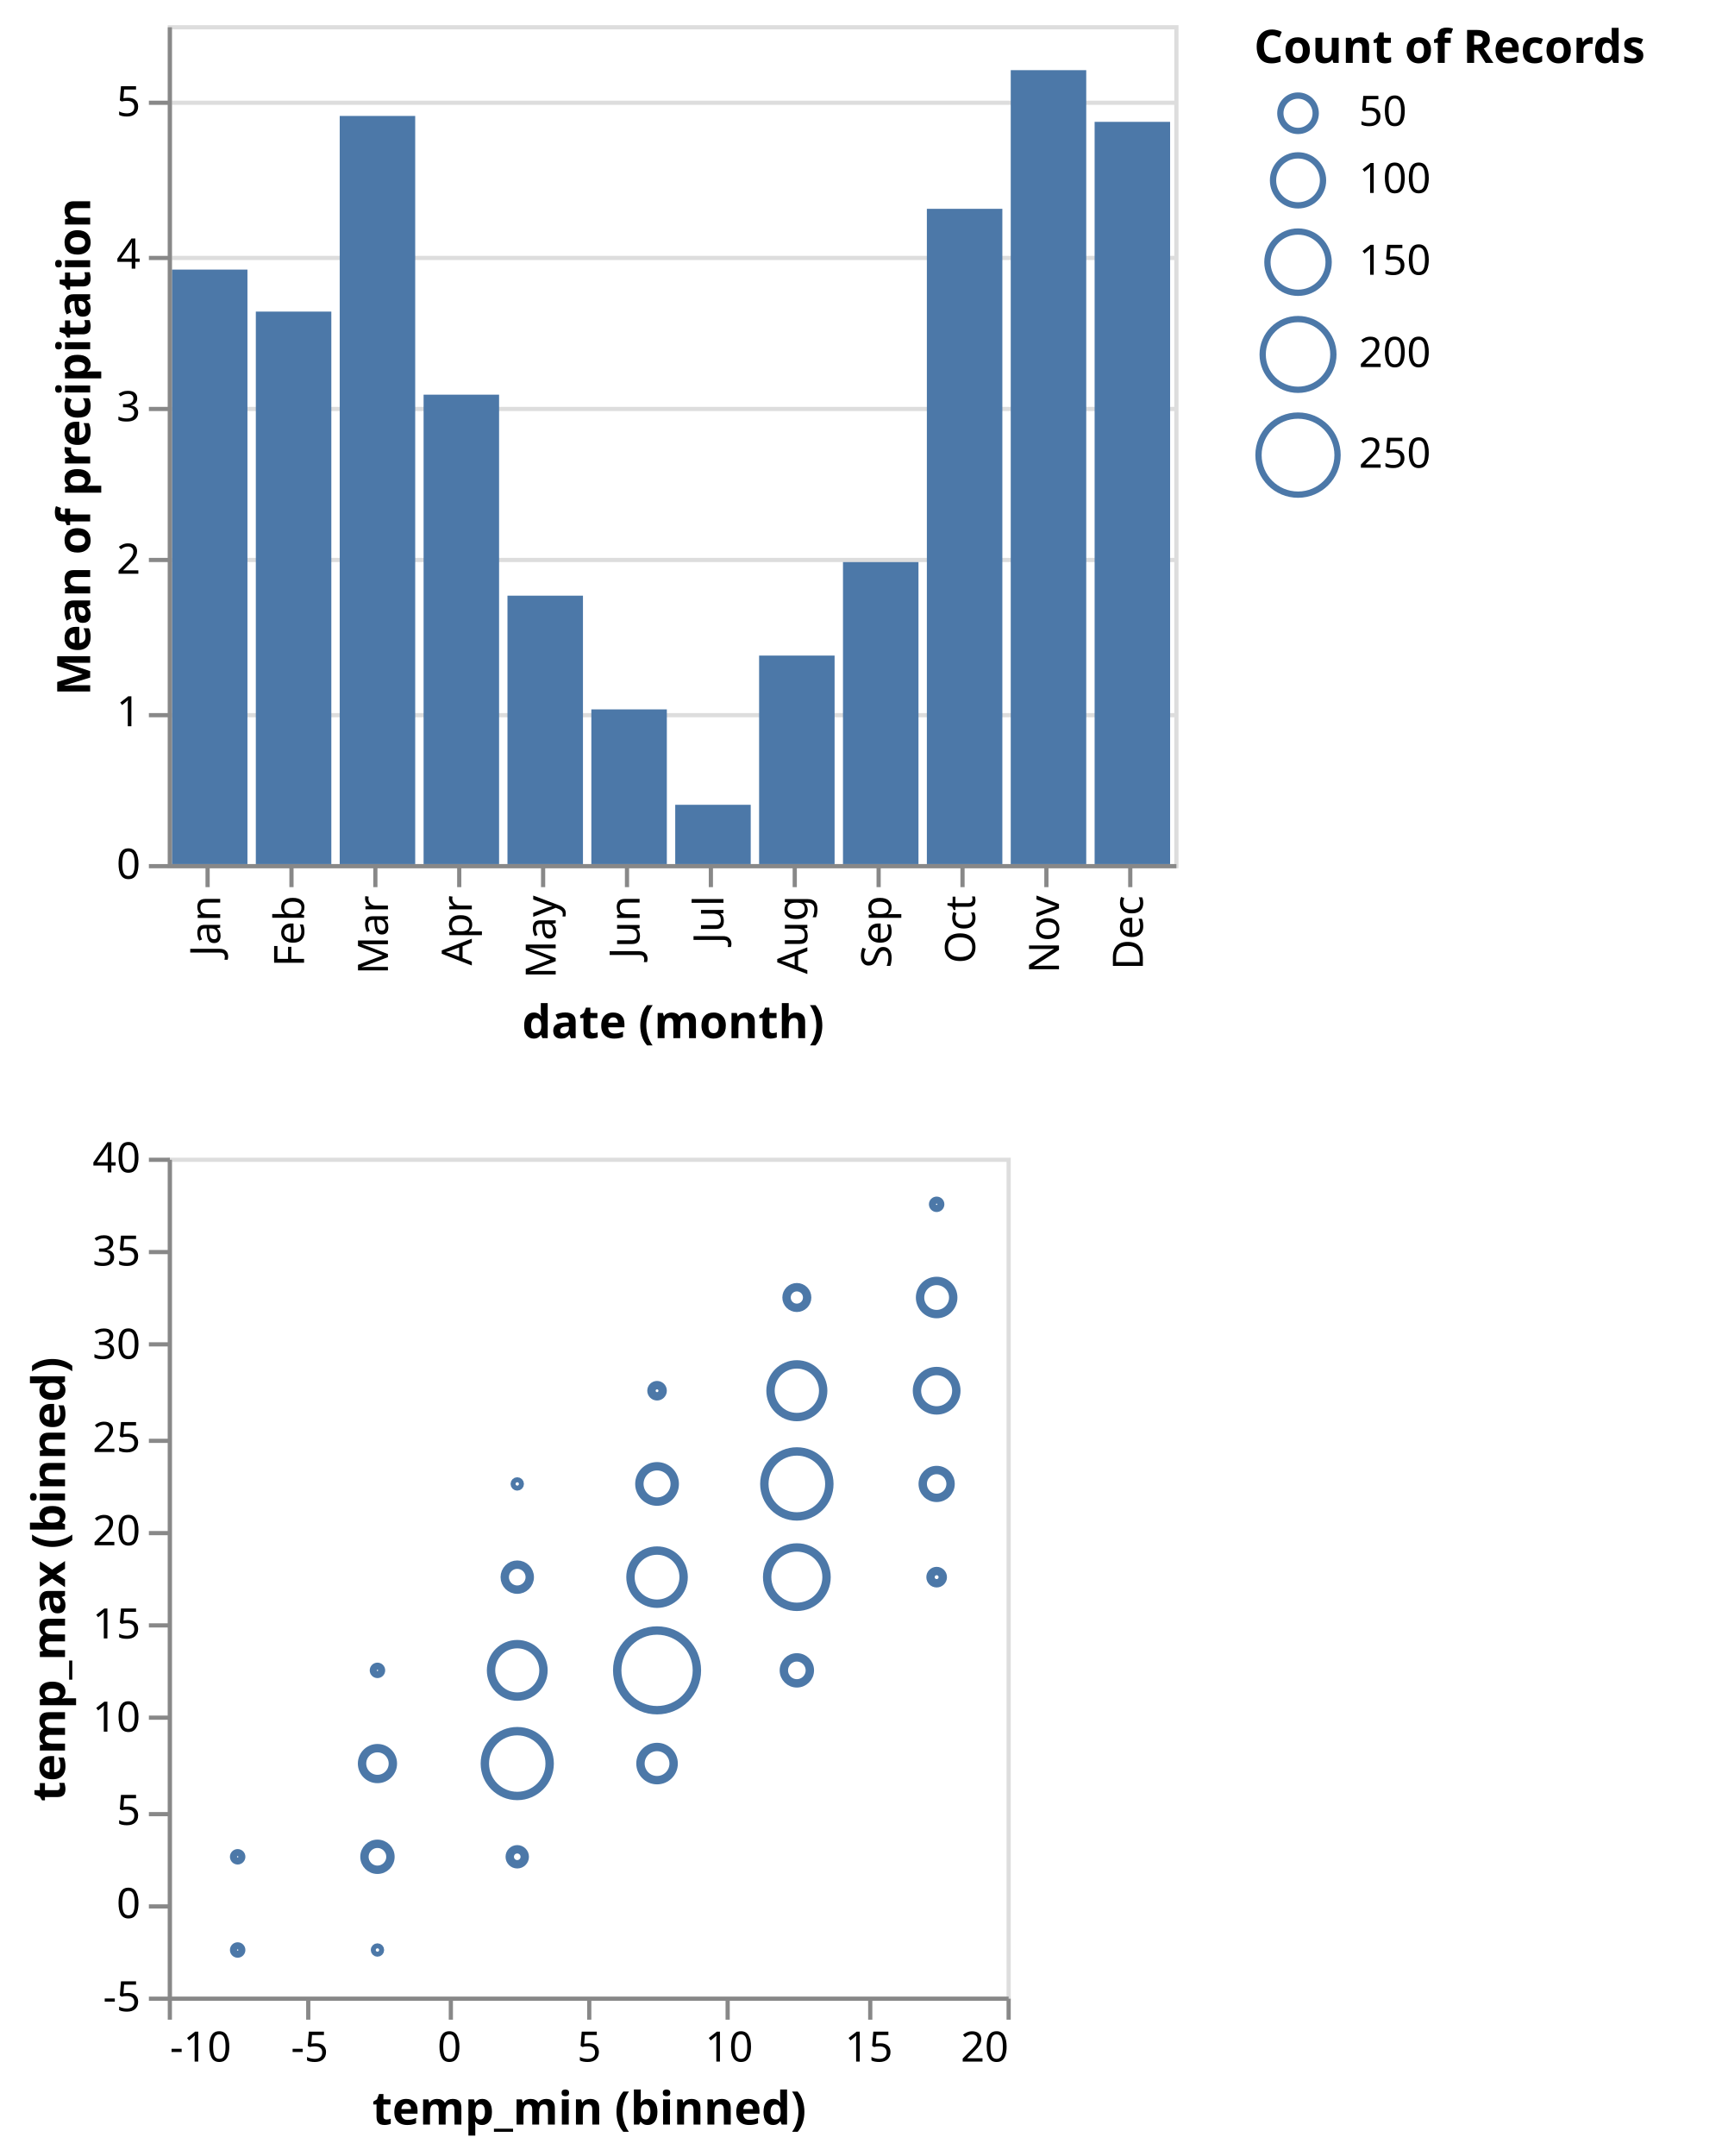
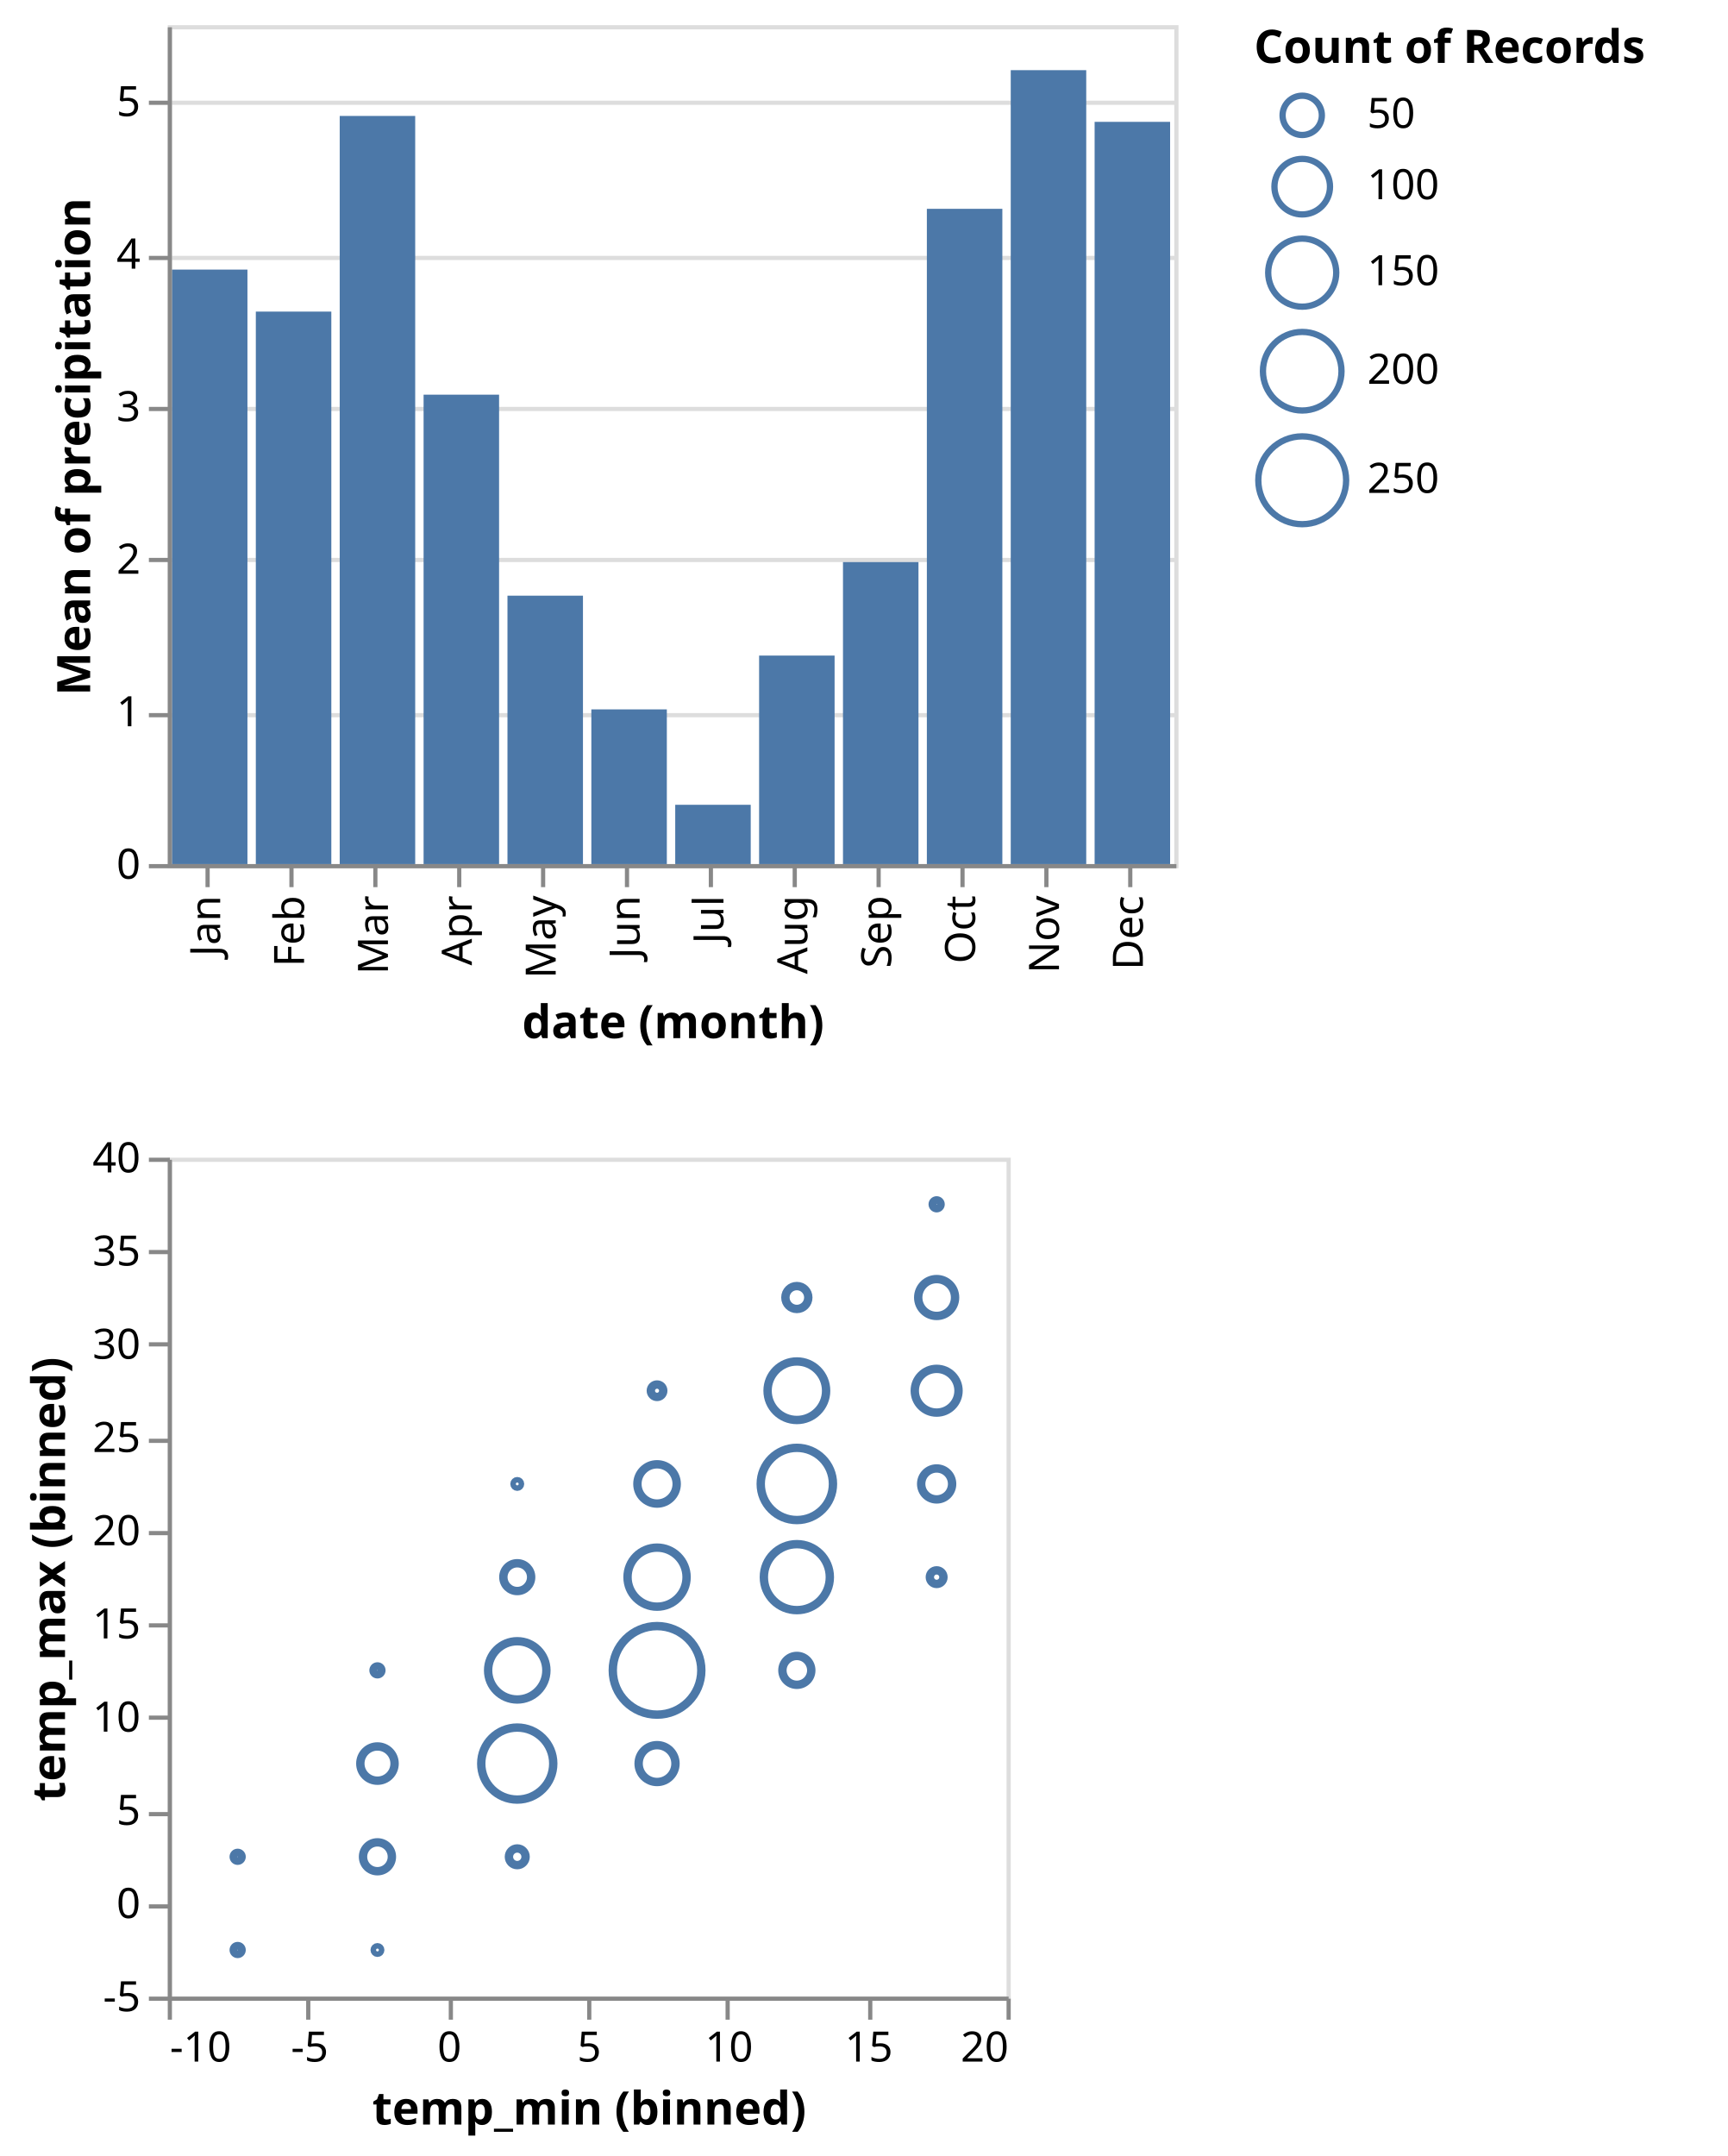
<svg xmlns="http://www.w3.org/2000/svg" class="marks" width="412" height="514" viewBox="0 0 412 514" version="1.1">
  <g transform="translate(40,6)">
    <g class="mark-group role-frame root">
      <g transform="translate(0,0)">
        <path class="background" d="M0,0h0v0h0Z" style="fill: none;" />
        <g>
          <g class="mark-group role-scope concat_0_group">
            <g transform="translate(0,0)">
              <path class="background" d="M0.5,0.5h240v200h-240Z" style="fill: none; stroke: #ddd;" />
              <g>
                <g class="mark-group role-axis">
                  <g transform="translate(0.5,0.5)">
                    <path class="background" d="M0,0h0v0h0Z" style="pointer-events: none; fill: none;" />
                    <g>
                      <g class="mark-rule role-axis-grid" style="pointer-events: none;">
                        <line transform="translate(0,200)" x2="240" y2="0" style="fill: none; stroke: #ddd; stroke-width: 1; opacity: 1;" />
                        <line transform="translate(0,164)" x2="240" y2="0" style="fill: none; stroke: #ddd; stroke-width: 1; opacity: 1;" />
                        <line transform="translate(0,127)" x2="240" y2="0" style="fill: none; stroke: #ddd; stroke-width: 1; opacity: 1;" />
                        <line transform="translate(0,91)" x2="240" y2="0" style="fill: none; stroke: #ddd; stroke-width: 1; opacity: 1;" />
                        <line transform="translate(0,55)" x2="240" y2="0" style="fill: none; stroke: #ddd; stroke-width: 1; opacity: 1;" />
                        <line transform="translate(0,18)" x2="240" y2="0" style="fill: none; stroke: #ddd; stroke-width: 1; opacity: 1;" />
                      </g>
                    </g>
                  </g>
                </g>
                <g class="mark-rect role-mark concat_0_marks">
                  <path d="M221,23.05h18v176.95h-18Z" style="fill: #4c78a8;" />
                  <path d="M1,58.27h18v141.73h-18Z" style="fill: #4c78a8;" />
                  <path d="M21,68.286h18v131.714h-18Z" style="fill: #4c78a8;" />
                  <path d="M41,21.642h18v178.358h-18Z" style="fill: #4c78a8;" />
                  <path d="M61,88.091h18v111.909h-18Z" style="fill: #4c78a8;" />
                  <path d="M81,136.012h18v63.988h-18Z" style="fill: #4c78a8;" />
                  <path d="M101,163.121h18v36.879h-18Z" style="fill: #4c78a8;" />
                  <path d="M121,185.865h18v14.135h-18Z" style="fill: #4c78a8;" />
                  <path d="M141,150.293h18v49.707h-18Z" style="fill: #4c78a8;" />
                  <path d="M161,128h18v72h-18Z" style="fill: #4c78a8;" />
                  <path d="M181,43.783h18v156.217h-18Z" style="fill: #4c78a8;" />
                  <path d="M201,10.727h18v189.273h-18Z" style="fill: #4c78a8;" />
                </g>
                <g class="mark-group role-axis">
                  <g transform="translate(0.5,200.5)">
                    <path class="background" d="M0,0h0v0h0Z" style="pointer-events: none; fill: none;" />
                    <g>
                      <g class="mark-rule role-axis-tick" style="pointer-events: none;">
                        <line transform="translate(9,0)" x2="0" y2="5" style="fill: none; stroke: #888; stroke-width: 1; opacity: 1;" />
                        <line transform="translate(29,0)" x2="0" y2="5" style="fill: none; stroke: #888; stroke-width: 1; opacity: 1;" />
                        <line transform="translate(49,0)" x2="0" y2="5" style="fill: none; stroke: #888; stroke-width: 1; opacity: 1;" />
                        <line transform="translate(69,0)" x2="0" y2="5" style="fill: none; stroke: #888; stroke-width: 1; opacity: 1;" />
                        <line transform="translate(89,0)" x2="0" y2="5" style="fill: none; stroke: #888; stroke-width: 1; opacity: 1;" />
                        <line transform="translate(109,0)" x2="0" y2="5" style="fill: none; stroke: #888; stroke-width: 1; opacity: 1;" />
                        <line transform="translate(129,0)" x2="0" y2="5" style="fill: none; stroke: #888; stroke-width: 1; opacity: 1;" />
                        <line transform="translate(149,0)" x2="0" y2="5" style="fill: none; stroke: #888; stroke-width: 1; opacity: 1;" />
                        <line transform="translate(169,0)" x2="0" y2="5" style="fill: none; stroke: #888; stroke-width: 1; opacity: 1;" />
                        <line transform="translate(189,0)" x2="0" y2="5" style="fill: none; stroke: #888; stroke-width: 1; opacity: 1;" />
                        <line transform="translate(209,0)" x2="0" y2="5" style="fill: none; stroke: #888; stroke-width: 1; opacity: 1;" />
                        <line transform="translate(229,0)" x2="0" y2="5" style="fill: none; stroke: #888; stroke-width: 1; opacity: 1;" />
                      </g>
                      <g class="mark-text role-axis-label" style="pointer-events: none;">
                        <text text-anchor="end" transform="translate(9,7) rotate(270) translate(0,3)" style="font-family: sans-serif; font-size: 10px; fill: #000; opacity: 1;">Jan</text>
                        <text text-anchor="end" transform="translate(29,7) rotate(270) translate(0,3)" style="font-family: sans-serif; font-size: 10px; fill: #000; opacity: 1;">Feb</text>
                        <text text-anchor="end" transform="translate(49,7) rotate(270) translate(0,3)" style="font-family: sans-serif; font-size: 10px; fill: #000; opacity: 1;">Mar</text>
                        <text text-anchor="end" transform="translate(69,7) rotate(270) translate(0,3)" style="font-family: sans-serif; font-size: 10px; fill: #000; opacity: 1;">Apr</text>
                        <text text-anchor="end" transform="translate(89,7) rotate(270) translate(0,3)" style="font-family: sans-serif; font-size: 10px; fill: #000; opacity: 1;">May</text>
                        <text text-anchor="end" transform="translate(109,7) rotate(270) translate(0,3)" style="font-family: sans-serif; font-size: 10px; fill: #000; opacity: 1;">Jun</text>
                        <text text-anchor="end" transform="translate(129,7) rotate(270) translate(0,3)" style="font-family: sans-serif; font-size: 10px; fill: #000; opacity: 1;">Jul</text>
                        <text text-anchor="end" transform="translate(149,7) rotate(270) translate(0,3)" style="font-family: sans-serif; font-size: 10px; fill: #000; opacity: 1;">Aug</text>
                        <text text-anchor="end" transform="translate(169,7) rotate(270) translate(0,3)" style="font-family: sans-serif; font-size: 10px; fill: #000; opacity: 1;">Sep</text>
                        <text text-anchor="end" transform="translate(189,7) rotate(270) translate(0,3)" style="font-family: sans-serif; font-size: 10px; fill: #000; opacity: 1;">Oct</text>
                        <text text-anchor="end" transform="translate(209,7) rotate(270) translate(0,3)" style="font-family: sans-serif; font-size: 10px; fill: #000; opacity: 1;">Nov</text>
                        <text text-anchor="end" transform="translate(229,7) rotate(270) translate(0,3)" style="font-family: sans-serif; font-size: 10px; fill: #000; opacity: 1;">Dec</text>
                      </g>
                      <g class="mark-rule role-axis-domain" style="pointer-events: none;">
                        <line transform="translate(0,0)" x2="240" y2="0" style="fill: none; stroke: #888; stroke-width: 1; opacity: 1;" />
                      </g>
                      <g class="mark-text role-axis-title" style="pointer-events: none;">
                        <text text-anchor="middle" transform="translate(120,41)" style="font-family: sans-serif; font-size: 11px; font-weight: bold; fill: #000; opacity: 1;">date (month)</text>
                      </g>
                    </g>
                  </g>
                </g>
                <g class="mark-group role-axis">
                  <g transform="translate(0.5,0.5)">
                    <path class="background" d="M0,0h0v0h0Z" style="pointer-events: none; fill: none;" />
                    <g>
                      <g class="mark-rule role-axis-tick" style="pointer-events: none;">
                        <line transform="translate(0,200)" x2="-5" y2="0" style="fill: none; stroke: #888; stroke-width: 1; opacity: 1;" />
                        <line transform="translate(0,164)" x2="-5" y2="0" style="fill: none; stroke: #888; stroke-width: 1; opacity: 1;" />
                        <line transform="translate(0,127)" x2="-5" y2="0" style="fill: none; stroke: #888; stroke-width: 1; opacity: 1;" />
                        <line transform="translate(0,91)" x2="-5" y2="0" style="fill: none; stroke: #888; stroke-width: 1; opacity: 1;" />
                        <line transform="translate(0,55)" x2="-5" y2="0" style="fill: none; stroke: #888; stroke-width: 1; opacity: 1;" />
                        <line transform="translate(0,18)" x2="-5" y2="0" style="fill: none; stroke: #888; stroke-width: 1; opacity: 1;" />
                      </g>
                      <g class="mark-text role-axis-label" style="pointer-events: none;">
                        <text text-anchor="end" transform="translate(-7,203)" style="font-family: sans-serif; font-size: 10px; fill: #000; opacity: 1;">0</text>
                        <text text-anchor="end" transform="translate(-7,166.6364)" style="font-family: sans-serif; font-size: 10px; fill: #000; opacity: 1;">1</text>
                        <text text-anchor="end" transform="translate(-7,130.2727)" style="font-family: sans-serif; font-size: 10px; fill: #000; opacity: 1;">2</text>
                        <text text-anchor="end" transform="translate(-7,93.90909)" style="font-family: sans-serif; font-size: 10px; fill: #000; opacity: 1;">3</text>
                        <text text-anchor="end" transform="translate(-7,57.54545)" style="font-family: sans-serif; font-size: 10px; fill: #000; opacity: 1;">4</text>
                        <text text-anchor="end" transform="translate(-7,21.18182)" style="font-family: sans-serif; font-size: 10px; fill: #000; opacity: 1;">5</text>
                      </g>
                      <g class="mark-rule role-axis-domain" style="pointer-events: none;">
                        <line transform="translate(0,200)" x2="0" y2="-200" style="fill: none; stroke: #888; stroke-width: 1; opacity: 1;" />
                      </g>
                      <g class="mark-text role-axis-title" style="pointer-events: none;">
                        <text text-anchor="middle" transform="translate(-17,100) rotate(-90) translate(0,-2)" style="font-family: sans-serif; font-size: 11px; font-weight: bold; fill: #000; opacity: 1;">Mean of precipitation</text>
                      </g>
                    </g>
                  </g>
                </g>
              </g>
            </g>
          </g>
          <g class="mark-group role-scope concat_1_group">
            <g transform="translate(0,270)">
              <path class="background" d="M0.5,0.5h200v200h-200Z" style="fill: none; stroke: #ddd;" />
              <g>
                <g class="mark-symbol role-mark concat_1_marks">
-                   <path transform="translate(116.6667,122.2222)" d="M9.5,0A9.5,9.5,0,1,1,-9.5,0A9.5,9.5,0,1,1,9.5,0" style="fill: none; stroke: #4c78a8; stroke-width: 2;" />
-                   <path transform="translate(83.33333,122.2222)" d="M6.252,0A6.252,6.252,0,1,1,-6.252,0A6.252,6.252,0,1,1,6.252,0" style="fill: none; stroke: #4c78a8; stroke-width: 2;" />
-                   <path transform="translate(83.33333,144.4444)" d="M7.726,0A7.726,7.726,0,1,1,-7.726,0A7.726,7.726,0,1,1,7.726,0" style="fill: none; stroke: #4c78a8; stroke-width: 2;" />
-                   <path transform="translate(83.33333,166.6667)" d="M1.788,0A1.788,1.788,0,1,1,-1.788,0A1.788,1.788,0,1,1,1.788,0" style="fill: none; stroke: #4c78a8; stroke-width: 2;" />
-                   <path transform="translate(116.6667,144.4444)" d="M3.954,0A3.954,3.954,0,1,1,-3.954,0A3.954,3.954,0,1,1,3.954,0" style="fill: none; stroke: #4c78a8; stroke-width: 2;" />
-                   <path transform="translate(50,144.4444)" d="M3.675,0A3.675,3.675,0,1,1,-3.675,0A3.675,3.675,0,1,1,3.675,0" style="fill: none; stroke: #4c78a8; stroke-width: 2;" />
-                   <path transform="translate(50,166.6667)" d="M3.097,0A3.097,3.097,0,1,1,-3.097,0A3.097,3.097,0,1,1,3.097,0" style="fill: none; stroke: #4c78a8; stroke-width: 2;" />
-                   <path transform="translate(50,188.8889)" d="M0.596,0A0.596,0.596,0,1,1,-0.596,0A0.596,0.596,0,1,1,0.596,0" style="fill: none; stroke: #4c78a8; stroke-width: 2;" />
-                   <path transform="translate(116.6667,100)" d="M6.336,0A6.336,6.336,0,1,1,-6.336,0A6.336,6.336,0,1,1,6.336,0" style="fill: none; stroke: #4c78a8; stroke-width: 2;" />
-                   <path transform="translate(83.33333,100)" d="M2.98,0A2.98,2.98,0,1,1,-2.98,0A2.98,2.98,0,1,1,2.98,0" style="fill: none; stroke: #4c78a8; stroke-width: 2;" />
-                   <path transform="translate(116.6667,77.77778)" d="M4.215,0A4.215,4.215,0,1,1,-4.215,0A4.215,4.215,0,1,1,4.215,0" style="fill: none; stroke: #4c78a8; stroke-width: 2;" />
-                   <path transform="translate(83.33333,77.77778)" d="M0.596,0A0.596,0.596,0,1,1,-0.596,0A0.596,0.596,0,1,1,0.596,0" style="fill: none; stroke: #4c78a8; stroke-width: 2;" />
-                   <path transform="translate(150,122.2222)" d="M3.097,0A3.097,3.097,0,1,1,-3.097,0A3.097,3.097,0,1,1,3.097,0" style="fill: none; stroke: #4c78a8; stroke-width: 2;" />
-                   <path transform="translate(116.6667,55.55556)" d="M1.333,0A1.333,1.333,0,1,1,-1.333,0A1.333,1.333,0,1,1,1.333,0" style="fill: none; stroke: #4c78a8; stroke-width: 2;" />
-                   <path transform="translate(150,55.55556)" d="M6.28,0A6.28,6.28,0,1,1,-6.28,0A6.28,6.28,0,1,1,6.28,0" style="fill: none; stroke: #4c78a8; stroke-width: 2;" />
-                   <path transform="translate(150,100)" d="M7.078,0A7.078,7.078,0,1,1,-7.078,0A7.078,7.078,0,1,1,7.078,0" style="fill: none; stroke: #4c78a8; stroke-width: 2;" />
-                   <path transform="translate(150,77.77778)" d="M7.749,0A7.749,7.749,0,1,1,-7.749,0A7.749,7.749,0,1,1,7.749,0" style="fill: none; stroke: #4c78a8; stroke-width: 2;" />
-                   <path transform="translate(183.3333,77.77778)" d="M3.319,0A3.319,3.319,0,1,1,-3.319,0A3.319,3.319,0,1,1,3.319,0" style="fill: none; stroke: #4c78a8; stroke-width: 2;" />
-                   <path transform="translate(183.3333,55.55556)" d="M4.694,0A4.694,4.694,0,1,1,-4.694,0A4.694,4.694,0,1,1,4.694,0" style="fill: none; stroke: #4c78a8; stroke-width: 2;" />
-                   <path transform="translate(183.3333,33.33333)" d="M3.954,0A3.954,3.954,0,1,1,-3.954,0A3.954,3.954,0,1,1,3.954,0" style="fill: none; stroke: #4c78a8; stroke-width: 2;" />
-                   <path transform="translate(150,33.33333)" d="M2.458,0A2.458,2.458,0,1,1,-2.458,0A2.458,2.458,0,1,1,2.458,0" style="fill: none; stroke: #4c78a8; stroke-width: 2;" />
-                   <path transform="translate(183.3333,100)" d="M1.46,0A1.46,1.46,0,1,1,-1.46,0A1.46,1.46,0,1,1,1.46,0" style="fill: none; stroke: #4c78a8; stroke-width: 2;" />
-                   <path transform="translate(16.66667,166.6667)" d="M0.843,0A0.843,0.843,0,1,1,-0.843,0A0.843,0.843,0,1,1,0.843,0" style="fill: none; stroke: #4c78a8; stroke-width: 2;" />
-                   <path transform="translate(16.66667,188.8889)" d="M0.843,0A0.843,0.843,0,1,1,-0.843,0A0.843,0.843,0,1,1,0.843,0" style="fill: none; stroke: #4c78a8; stroke-width: 2;" />
-                   <path transform="translate(183.3333,11.11111)" d="M0.843,0A0.843,0.843,0,1,1,-0.843,0A0.843,0.843,0,1,1,0.843,0" style="fill: none; stroke: #4c78a8; stroke-width: 2;" />
-                   <path transform="translate(50,122.2222)" d="M0.843,0A0.843,0.843,0,1,1,-0.843,0A0.843,0.843,0,1,1,0.843,0" style="fill: none; stroke: #4c78a8; stroke-width: 2;" />
+                   <path transform="translate(116.6667,122.2222)" d="M10.556,0A10.556,10.556,0,1,1,-10.556,0A10.556,10.556,0,1,1,10.556,0" style="fill: none; stroke: #4c78a8; stroke-width: 2;" />
+                   <path transform="translate(83.33333,122.2222)" d="M6.946,0A6.946,6.946,0,1,1,-6.946,0A6.946,6.946,0,1,1,6.946,0" style="fill: none; stroke: #4c78a8; stroke-width: 2;" />
+                   <path transform="translate(83.33333,144.4444)" d="M8.585,0A8.585,8.585,0,1,1,-8.585,0A8.585,8.585,0,1,1,8.585,0" style="fill: none; stroke: #4c78a8; stroke-width: 2;" />
+                   <path transform="translate(83.33333,166.6667)" d="M1.987,0A1.987,1.987,0,1,1,-1.987,0A1.987,1.987,0,1,1,1.987,0" style="fill: none; stroke: #4c78a8; stroke-width: 2;" />
+                   <path transform="translate(116.6667,144.4444)" d="M4.393,0A4.393,4.393,0,1,1,-4.393,0A4.393,4.393,0,1,1,4.393,0" style="fill: none; stroke: #4c78a8; stroke-width: 2;" />
+                   <path transform="translate(50,144.4444)" d="M4.083,0A4.083,4.083,0,1,1,-4.083,0A4.083,4.083,0,1,1,4.083,0" style="fill: none; stroke: #4c78a8; stroke-width: 2;" />
+                   <path transform="translate(50,166.6667)" d="M3.441,0A3.441,3.441,0,1,1,-3.441,0A3.441,3.441,0,1,1,3.441,0" style="fill: none; stroke: #4c78a8; stroke-width: 2;" />
+                   <path transform="translate(50,188.8889)" d="M0.662,0A0.662,0.662,0,1,1,-0.662,0A0.662,0.662,0,1,1,0.662,0" style="fill: none; stroke: #4c78a8; stroke-width: 2;" />
+                   <path transform="translate(116.6667,100)" d="M7.04,0A7.04,7.04,0,1,1,-7.04,0A7.04,7.04,0,1,1,7.04,0" style="fill: none; stroke: #4c78a8; stroke-width: 2;" />
+                   <path transform="translate(83.33333,100)" d="M3.312,0A3.312,3.312,0,1,1,-3.312,0A3.312,3.312,0,1,1,3.312,0" style="fill: none; stroke: #4c78a8; stroke-width: 2;" />
+                   <path transform="translate(116.6667,77.77778)" d="M4.683,0A4.683,4.683,0,1,1,-4.683,0A4.683,4.683,0,1,1,4.683,0" style="fill: none; stroke: #4c78a8; stroke-width: 2;" />
+                   <path transform="translate(83.33333,77.77778)" d="M0.662,0A0.662,0.662,0,1,1,-0.662,0A0.662,0.662,0,1,1,0.662,0" style="fill: none; stroke: #4c78a8; stroke-width: 2;" />
+                   <path transform="translate(150,122.2222)" d="M3.441,0A3.441,3.441,0,1,1,-3.441,0A3.441,3.441,0,1,1,3.441,0" style="fill: none; stroke: #4c78a8; stroke-width: 2;" />
+                   <path transform="translate(116.6667,55.55556)" d="M1.481,0A1.481,1.481,0,1,1,-1.481,0A1.481,1.481,0,1,1,1.481,0" style="fill: none; stroke: #4c78a8; stroke-width: 2;" />
+                   <path transform="translate(150,55.55556)" d="M6.978,0A6.978,6.978,0,1,1,-6.978,0A6.978,6.978,0,1,1,6.978,0" style="fill: none; stroke: #4c78a8; stroke-width: 2;" />
+                   <path transform="translate(150,100)" d="M7.865,0A7.865,7.865,0,1,1,-7.865,0A7.865,7.865,0,1,1,7.865,0" style="fill: none; stroke: #4c78a8; stroke-width: 2;" />
+                   <path transform="translate(150,77.77778)" d="M8.61,0A8.61,8.61,0,1,1,-8.61,0A8.61,8.61,0,1,1,8.61,0" style="fill: none; stroke: #4c78a8; stroke-width: 2;" />
+                   <path transform="translate(183.3333,77.77778)" d="M3.688,0A3.688,3.688,0,1,1,-3.688,0A3.688,3.688,0,1,1,3.688,0" style="fill: none; stroke: #4c78a8; stroke-width: 2;" />
+                   <path transform="translate(183.3333,55.55556)" d="M5.215,0A5.215,5.215,0,1,1,-5.215,0A5.215,5.215,0,1,1,5.215,0" style="fill: none; stroke: #4c78a8; stroke-width: 2;" />
+                   <path transform="translate(183.3333,33.33333)" d="M4.393,0A4.393,4.393,0,1,1,-4.393,0A4.393,4.393,0,1,1,4.393,0" style="fill: none; stroke: #4c78a8; stroke-width: 2;" />
+                   <path transform="translate(150,33.33333)" d="M2.731,0A2.731,2.731,0,1,1,-2.731,0A2.731,2.731,0,1,1,2.731,0" style="fill: none; stroke: #4c78a8; stroke-width: 2;" />
+                   <path transform="translate(183.3333,100)" d="M1.622,0A1.622,1.622,0,1,1,-1.622,0A1.622,1.622,0,1,1,1.622,0" style="fill: none; stroke: #4c78a8; stroke-width: 2;" />
+                   <path transform="translate(16.66667,166.6667)" d="M0.937,0A0.937,0.937,0,1,1,-0.937,0A0.937,0.937,0,1,1,0.937,0" style="fill: none; stroke: #4c78a8; stroke-width: 2;" />
+                   <path transform="translate(16.66667,188.8889)" d="M0.937,0A0.937,0.937,0,1,1,-0.937,0A0.937,0.937,0,1,1,0.937,0" style="fill: none; stroke: #4c78a8; stroke-width: 2;" />
+                   <path transform="translate(183.3333,11.11111)" d="M0.937,0A0.937,0.937,0,1,1,-0.937,0A0.937,0.937,0,1,1,0.937,0" style="fill: none; stroke: #4c78a8; stroke-width: 2;" />
+                   <path transform="translate(50,122.2222)" d="M0.937,0A0.937,0.937,0,1,1,-0.937,0A0.937,0.937,0,1,1,0.937,0" style="fill: none; stroke: #4c78a8; stroke-width: 2;" />
                </g>
                <g class="mark-group role-axis">
                  <g transform="translate(0.5,200.5)">
                    <path class="background" d="M0,0h0v0h0Z" style="pointer-events: none; fill: none;" />
                    <g>
                      <g class="mark-rule role-axis-tick" style="pointer-events: none;">
                        <line transform="translate(0,0)" x2="0" y2="5" style="fill: none; stroke: #888; stroke-width: 1; opacity: 1;" />
                        <line transform="translate(33,0)" x2="0" y2="5" style="fill: none; stroke: #888; stroke-width: 1; opacity: 1;" />
                        <line transform="translate(67,0)" x2="0" y2="5" style="fill: none; stroke: #888; stroke-width: 1; opacity: 1;" />
                        <line transform="translate(100,0)" x2="0" y2="5" style="fill: none; stroke: #888; stroke-width: 1; opacity: 1;" />
                        <line transform="translate(133,0)" x2="0" y2="5" style="fill: none; stroke: #888; stroke-width: 1; opacity: 1;" />
                        <line transform="translate(167,0)" x2="0" y2="5" style="fill: none; stroke: #888; stroke-width: 1; opacity: 1;" />
                        <line transform="translate(200,0)" x2="0" y2="5" style="fill: none; stroke: #888; stroke-width: 1; opacity: 1;" />
                      </g>
                      <g class="mark-text role-axis-label" style="pointer-events: none;">
                        <text text-anchor="start" transform="translate(0,15)" style="font-family: sans-serif; font-size: 10px; fill: #000; opacity: 1;">-10</text>
                        <text text-anchor="middle" transform="translate(33.33333,15)" style="font-family: sans-serif; font-size: 10px; fill: #000; opacity: 1;">-5</text>
                        <text text-anchor="middle" transform="translate(66.66667,15)" style="font-family: sans-serif; font-size: 10px; fill: #000; opacity: 1;">0</text>
                        <text text-anchor="middle" transform="translate(100,15)" style="font-family: sans-serif; font-size: 10px; fill: #000; opacity: 1;">5</text>
                        <text text-anchor="middle" transform="translate(133.3333,15)" style="font-family: sans-serif; font-size: 10px; fill: #000; opacity: 1;">10</text>
                        <text text-anchor="middle" transform="translate(166.6667,15)" style="font-family: sans-serif; font-size: 10px; fill: #000; opacity: 1;">15</text>
                        <text text-anchor="end" transform="translate(200,15)" style="font-family: sans-serif; font-size: 10px; fill: #000; opacity: 1;">20</text>
                      </g>
                      <g class="mark-rule role-axis-domain" style="pointer-events: none;">
                        <line transform="translate(0,0)" x2="200" y2="0" style="fill: none; stroke: #888; stroke-width: 1; opacity: 1;" />
                      </g>
                      <g class="mark-text role-axis-title" style="pointer-events: none;">
                        <text text-anchor="middle" transform="translate(100,30)" style="font-family: sans-serif; font-size: 11px; font-weight: bold; fill: #000; opacity: 1;">temp_min (binned)</text>
                      </g>
                    </g>
                  </g>
                </g>
                <g class="mark-group role-axis">
                  <g transform="translate(0.5,0.5)">
                    <path class="background" d="M0,0h0v0h0Z" style="pointer-events: none; fill: none;" />
                    <g>
                      <g class="mark-rule role-axis-tick" style="pointer-events: none;">
                        <line transform="translate(0,200)" x2="-5" y2="0" style="fill: none; stroke: #888; stroke-width: 1; opacity: 1;" />
                        <line transform="translate(0,178)" x2="-5" y2="0" style="fill: none; stroke: #888; stroke-width: 1; opacity: 1;" />
                        <line transform="translate(0,156)" x2="-5" y2="0" style="fill: none; stroke: #888; stroke-width: 1; opacity: 1;" />
                        <line transform="translate(0,133)" x2="-5" y2="0" style="fill: none; stroke: #888; stroke-width: 1; opacity: 1;" />
                        <line transform="translate(0,111)" x2="-5" y2="0" style="fill: none; stroke: #888; stroke-width: 1; opacity: 1;" />
                        <line transform="translate(0,89)" x2="-5" y2="0" style="fill: none; stroke: #888; stroke-width: 1; opacity: 1;" />
                        <line transform="translate(0,67)" x2="-5" y2="0" style="fill: none; stroke: #888; stroke-width: 1; opacity: 1;" />
                        <line transform="translate(0,44)" x2="-5" y2="0" style="fill: none; stroke: #888; stroke-width: 1; opacity: 1;" />
                        <line transform="translate(0,22)" x2="-5" y2="0" style="fill: none; stroke: #888; stroke-width: 1; opacity: 1;" />
                        <line transform="translate(0,0)" x2="-5" y2="0" style="fill: none; stroke: #888; stroke-width: 1; opacity: 1;" />
                      </g>
                      <g class="mark-text role-axis-label" style="pointer-events: none;">
                        <text text-anchor="end" transform="translate(-7,203)" style="font-family: sans-serif; font-size: 10px; fill: #000; opacity: 1;">-5</text>
                        <text text-anchor="end" transform="translate(-7,180.7778)" style="font-family: sans-serif; font-size: 10px; fill: #000; opacity: 1;">0</text>
                        <text text-anchor="end" transform="translate(-7,158.5556)" style="font-family: sans-serif; font-size: 10px; fill: #000; opacity: 1;">5</text>
                        <text text-anchor="end" transform="translate(-7,136.3333)" style="font-family: sans-serif; font-size: 10px; fill: #000; opacity: 1;">10</text>
                        <text text-anchor="end" transform="translate(-7,114.1111)" style="font-family: sans-serif; font-size: 10px; fill: #000; opacity: 1;">15</text>
                        <text text-anchor="end" transform="translate(-7,91.88889)" style="font-family: sans-serif; font-size: 10px; fill: #000; opacity: 1;">20</text>
                        <text text-anchor="end" transform="translate(-7,69.66667)" style="font-family: sans-serif; font-size: 10px; fill: #000; opacity: 1;">25</text>
                        <text text-anchor="end" transform="translate(-7,47.44444)" style="font-family: sans-serif; font-size: 10px; fill: #000; opacity: 1;">30</text>
                        <text text-anchor="end" transform="translate(-7,25.22222)" style="font-family: sans-serif; font-size: 10px; fill: #000; opacity: 1;">35</text>
                        <text text-anchor="end" transform="translate(-7,3)" style="font-family: sans-serif; font-size: 10px; fill: #000; opacity: 1;">40</text>
                      </g>
                      <g class="mark-rule role-axis-domain" style="pointer-events: none;">
                        <line transform="translate(0,200)" x2="0" y2="-200" style="fill: none; stroke: #888; stroke-width: 1; opacity: 1;" />
                      </g>
                      <g class="mark-text role-axis-title" style="pointer-events: none;">
                        <text text-anchor="middle" transform="translate(-23,100) rotate(-90) translate(0,-2)" style="font-family: sans-serif; font-size: 11px; font-weight: bold; fill: #000; opacity: 1;">temp_max (binned)</text>
                      </g>
                    </g>
                  </g>
                </g>
              </g>
            </g>
          </g>
          <g class="mark-group role-legend">
            <g transform="translate(259,0)">
-               <path class="background" d="M0,0h108v114h-108Z" style="pointer-events: none; fill: none;" />
+               <path class="background" d="M0,0h108v121h-108Z" style="pointer-events: none; fill: none;" />
              <g>
                <g class="mark-group role-legend-entry">
                  <g transform="translate(0,16)">
                    <path class="background" d="M0,0h0v0h0Z" style="pointer-events: none; fill: none;" />
                    <g>
                      <g class="mark-group role-scope">
                        <g transform="translate(0,0)">
-                           <path class="background" d="M0,0h43v10.715h-43Z" style="pointer-events: none; fill: none; opacity: 1;" />
-                           <g>
-                             <g class="mark-symbol role-legend-symbol" style="pointer-events: none;">
-                               <path transform="translate(10.5,5)" d="M4.215,0A4.215,4.215,0,1,1,-4.215,0A4.215,4.215,0,1,1,4.215,0" style="fill: none; stroke: #4c78a8; stroke-width: 1.5; opacity: 1;" />
-                             </g>
-                             <g class="mark-text role-legend-label" style="pointer-events: none;">
-                               <text text-anchor="start" transform="translate(25,8)" style="font-family: sans-serif; font-size: 10px; fill: #000; opacity: 1;">50</text>
-                             </g>
-                           </g>
-                         </g>
-                         <g transform="translate(0,14)">
-                           <path class="background" d="M0,0h43v14.461h-43Z" style="pointer-events: none; fill: none; opacity: 1;" />
-                           <g>
-                             <g class="mark-symbol role-legend-symbol" style="pointer-events: none;">
-                               <path transform="translate(10.5,7)" d="M5.961,0A5.961,5.961,0,1,1,-5.961,0A5.961,5.961,0,1,1,5.961,0" style="fill: none; stroke: #4c78a8; stroke-width: 1.5; opacity: 1;" />
-                             </g>
-                             <g class="mark-text role-legend-label" style="pointer-events: none;">
-                               <text text-anchor="start" transform="translate(25,10)" style="font-family: sans-serif; font-size: 10px; fill: #000; opacity: 1;">100</text>
-                             </g>
-                           </g>
-                         </g>
-                         <g transform="translate(0,32)">
-                           <path class="background" d="M0,0h43v17.3h-43Z" style="pointer-events: none; fill: none; opacity: 1;" />
-                           <g>
-                             <g class="mark-symbol role-legend-symbol" style="pointer-events: none;">
-                               <path transform="translate(10.5,8.5)" d="M7.3,0A7.3,7.3,0,1,1,-7.3,0A7.3,7.3,0,1,1,7.3,0" style="fill: none; stroke: #4c78a8; stroke-width: 1.5; opacity: 1;" />
-                             </g>
-                             <g class="mark-text role-legend-label" style="pointer-events: none;">
-                               <text text-anchor="start" transform="translate(25,11.5)" style="font-family: sans-serif; font-size: 10px; fill: #000; opacity: 1;">150</text>
-                             </g>
-                           </g>
-                         </g>
-                         <g transform="translate(0,53)">
-                           <path class="background" d="M0,0h43v19.43h-43Z" style="pointer-events: none; fill: none; opacity: 1;" />
-                           <g>
-                             <g class="mark-symbol role-legend-symbol" style="pointer-events: none;">
-                               <path transform="translate(10.5,9.5)" d="M8.43,0A8.43,8.43,0,1,1,-8.43,0A8.43,8.43,0,1,1,8.43,0" style="fill: none; stroke: #4c78a8; stroke-width: 1.5; opacity: 1;" />
-                             </g>
-                             <g class="mark-text role-legend-label" style="pointer-events: none;">
-                               <text text-anchor="start" transform="translate(25,12.5)" style="font-family: sans-serif; font-size: 10px; fill: #000; opacity: 1;">200</text>
-                             </g>
-                           </g>
-                         </g>
-                         <g transform="translate(0,76)">
-                           <path class="background" d="M0,0h43v21.425h-43Z" style="pointer-events: none; fill: none; opacity: 1;" />
-                           <g>
-                             <g class="mark-symbol role-legend-symbol" style="pointer-events: none;">
-                               <path transform="translate(10.5,10.5)" d="M9.425,0A9.425,9.425,0,1,1,-9.425,0A9.425,9.425,0,1,1,9.425,0" style="fill: none; stroke: #4c78a8; stroke-width: 1.5; opacity: 1;" />
-                             </g>
-                             <g class="mark-text role-legend-label" style="pointer-events: none;">
-                               <text text-anchor="start" transform="translate(25,13.5)" style="font-family: sans-serif; font-size: 10px; fill: #000; opacity: 1;">250</text>
+                           <path class="background" d="M0,0h45v11.683h-45Z" style="pointer-events: none; fill: none; opacity: 1;" />
+                           <g>
+                             <g class="mark-symbol role-legend-symbol" style="pointer-events: none;">
+                               <path transform="translate(11.5,5.5)" d="M4.683,0A4.683,4.683,0,1,1,-4.683,0A4.683,4.683,0,1,1,4.683,0" style="fill: none; stroke: #4c78a8; stroke-width: 1.5; opacity: 1;" />
+                             </g>
+                             <g class="mark-text role-legend-label" style="pointer-events: none;">
+                               <text text-anchor="start" transform="translate(27,8.5)" style="font-family: sans-serif; font-size: 10px; fill: #000; opacity: 1;">50</text>
+                             </g>
+                           </g>
+                         </g>
+                         <g transform="translate(0,15)">
+                           <path class="background" d="M0,0h45v15.623h-45Z" style="pointer-events: none; fill: none; opacity: 1;" />
+                           <g>
+                             <g class="mark-symbol role-legend-symbol" style="pointer-events: none;">
+                               <path transform="translate(11.5,7.5)" d="M6.623,0A6.623,6.623,0,1,1,-6.623,0A6.623,6.623,0,1,1,6.623,0" style="fill: none; stroke: #4c78a8; stroke-width: 1.5; opacity: 1;" />
+                             </g>
+                             <g class="mark-text role-legend-label" style="pointer-events: none;">
+                               <text text-anchor="start" transform="translate(27,10.5)" style="font-family: sans-serif; font-size: 10px; fill: #000; opacity: 1;">100</text>
+                             </g>
+                           </g>
+                         </g>
+                         <g transform="translate(0,34)">
+                           <path class="background" d="M0,0h45v18.612h-45Z" style="pointer-events: none; fill: none; opacity: 1;" />
+                           <g>
+                             <g class="mark-symbol role-legend-symbol" style="pointer-events: none;">
+                               <path transform="translate(11.5,9)" d="M8.112,0A8.112,8.112,0,1,1,-8.112,0A8.112,8.112,0,1,1,8.112,0" style="fill: none; stroke: #4c78a8; stroke-width: 1.5; opacity: 1;" />
+                             </g>
+                             <g class="mark-text role-legend-label" style="pointer-events: none;">
+                               <text text-anchor="start" transform="translate(27,12)" style="font-family: sans-serif; font-size: 10px; fill: #000; opacity: 1;">150</text>
+                             </g>
+                           </g>
+                         </g>
+                         <g transform="translate(0,56)">
+                           <path class="background" d="M0,0h45v21.367h-45Z" style="pointer-events: none; fill: none; opacity: 1;" />
+                           <g>
+                             <g class="mark-symbol role-legend-symbol" style="pointer-events: none;">
+                               <path transform="translate(11.5,10.5)" d="M9.367,0A9.367,9.367,0,1,1,-9.367,0A9.367,9.367,0,1,1,9.367,0" style="fill: none; stroke: #4c78a8; stroke-width: 1.5; opacity: 1;" />
+                             </g>
+                             <g class="mark-text role-legend-label" style="pointer-events: none;">
+                               <text text-anchor="start" transform="translate(27,13.5)" style="font-family: sans-serif; font-size: 10px; fill: #000; opacity: 1;">200</text>
+                             </g>
+                           </g>
+                         </g>
+                         <g transform="translate(0,81)">
+                           <path class="background" d="M0,0h45v23.472h-45Z" style="pointer-events: none; fill: none; opacity: 1;" />
+                           <g>
+                             <g class="mark-symbol role-legend-symbol" style="pointer-events: none;">
+                               <path transform="translate(11.5,11.5)" d="M10.472,0A10.472,10.472,0,1,1,-10.472,0A10.472,10.472,0,1,1,10.472,0" style="fill: none; stroke: #4c78a8; stroke-width: 1.5; opacity: 1;" />
+                             </g>
+                             <g class="mark-text role-legend-label" style="pointer-events: none;">
+                               <text text-anchor="start" transform="translate(27,14.5)" style="font-family: sans-serif; font-size: 10px; fill: #000; opacity: 1;">250</text>
                            </g>
                          </g>
                        </g>
                      </g>
                    </g>
                  </g>
                </g>
                <g class="mark-text role-legend-title" style="pointer-events: none;">
                  <text text-anchor="start" transform="translate(0,9)" style="font-family: sans-serif; font-size: 11px; font-weight: bold; fill: #000; opacity: 1;">Count of Records</text>
                </g>
              </g>
            </g>
          </g>
        </g>
      </g>
    </g>
  </g>
</svg>
